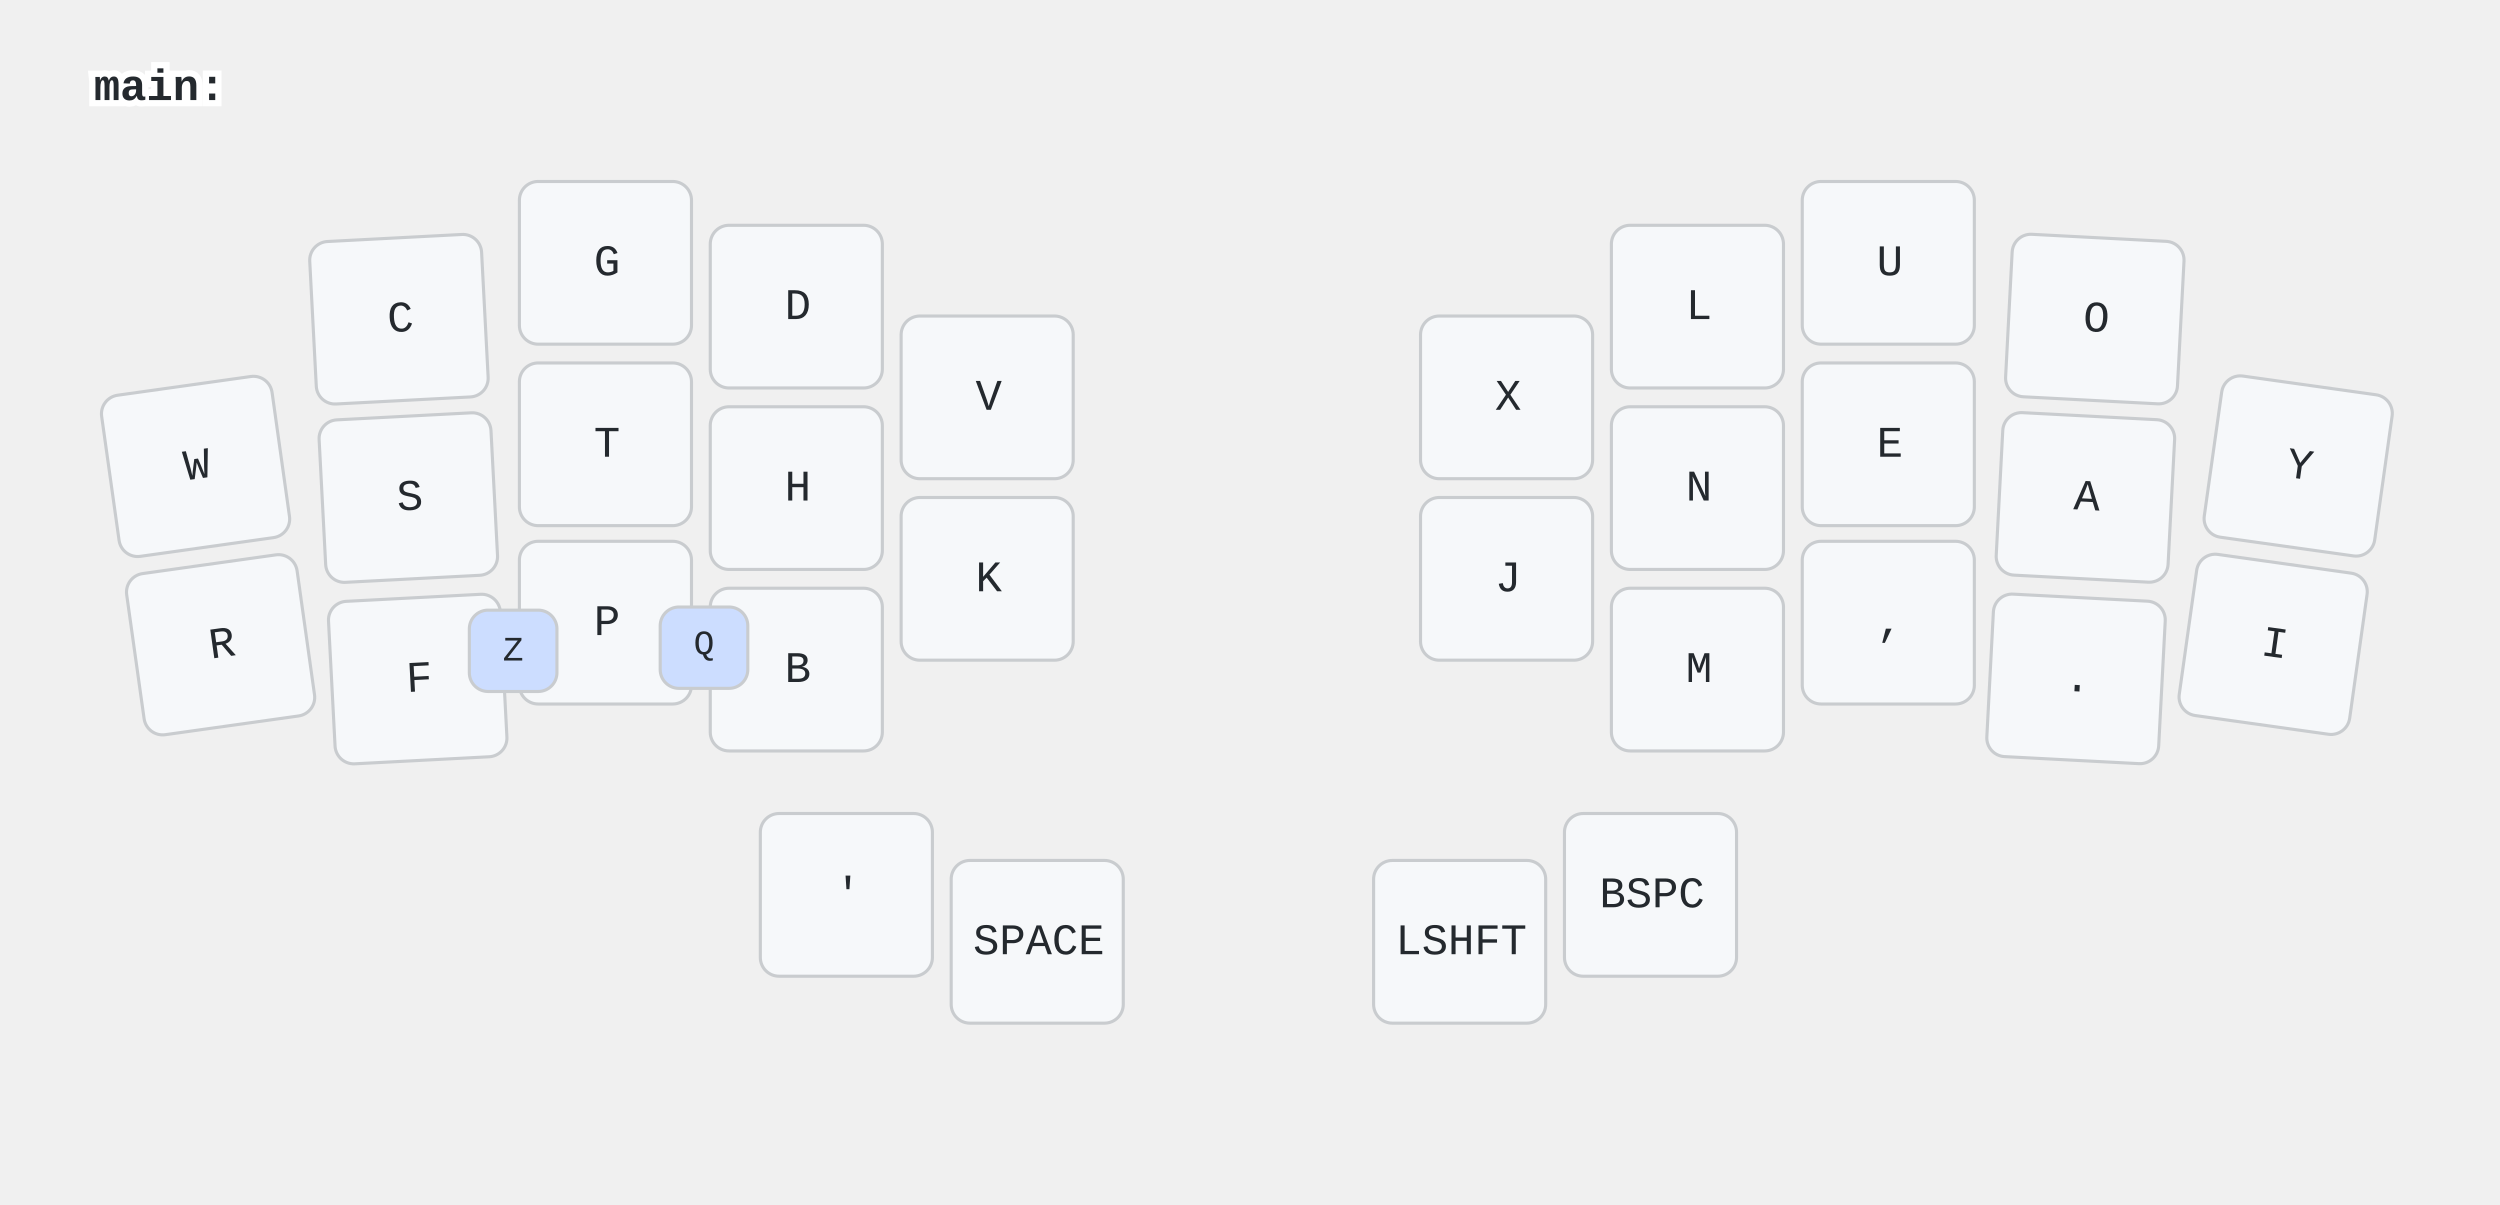
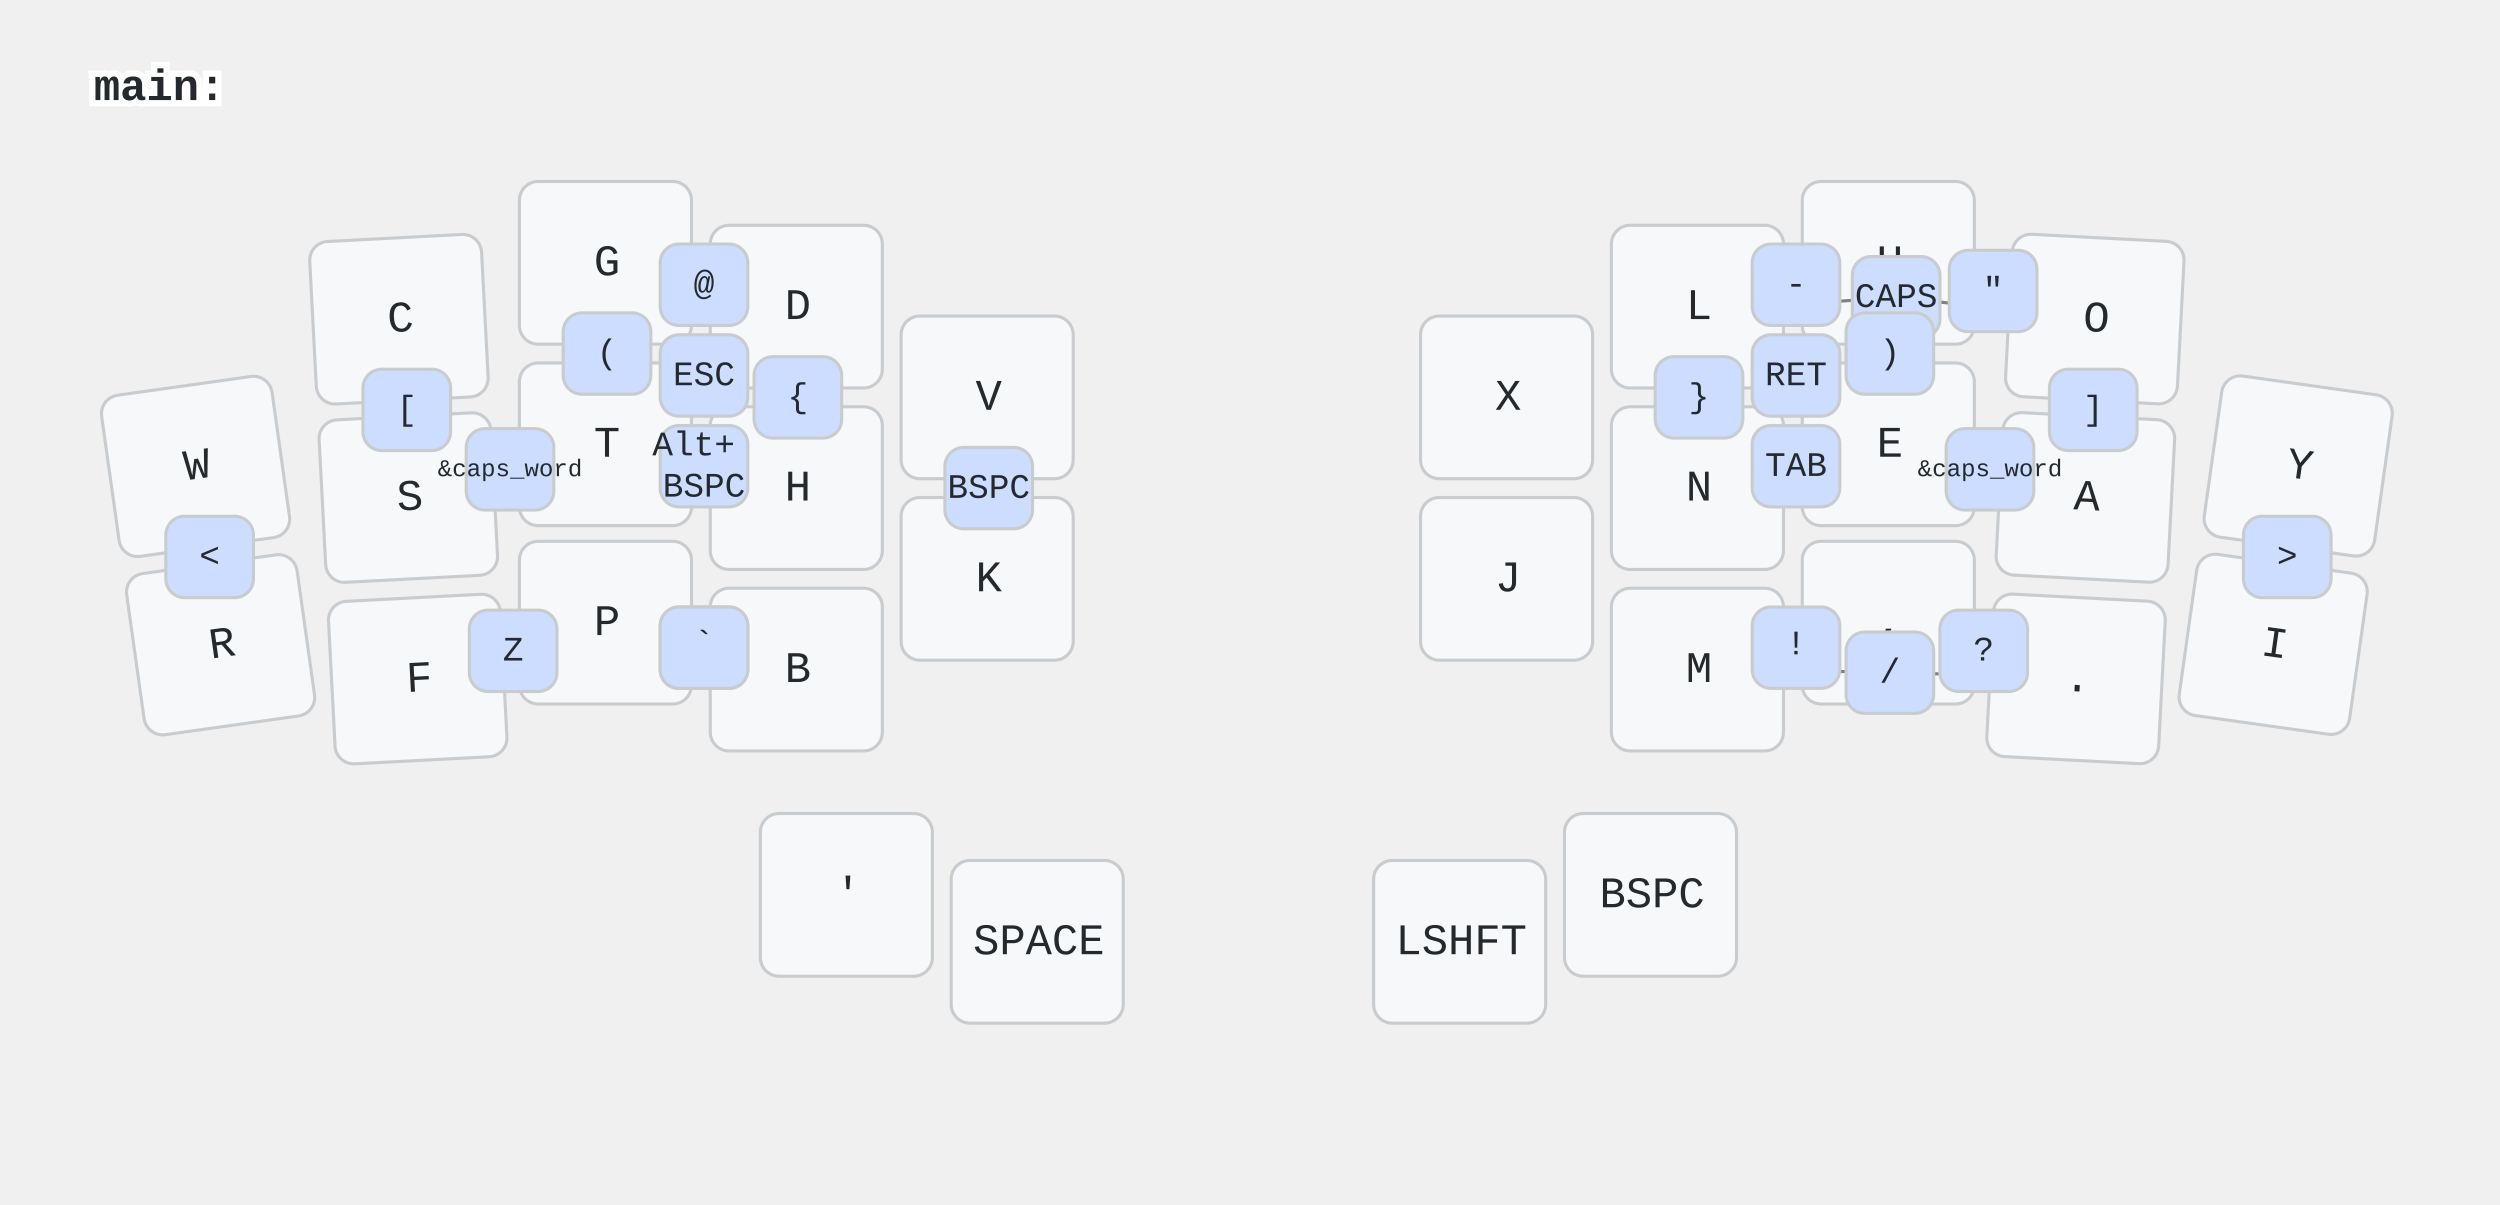
<svg xmlns="http://www.w3.org/2000/svg" width="799" height="385" viewBox="0 0 799 385" class="keymap">
  <style>/* inherit to force styles through use tags */
svg path {
    fill: inherit;
}

/* font and background color specifications */
svg.keymap {
    font-family: SFMono-Regular,Consolas,Liberation Mono,Menlo,monospace;
    font-size: 14px;
    font-kerning: normal;
    text-rendering: optimizeLegibility;
    fill: #24292e;
}

/* default key styling */
rect.key {
    fill: #f6f8fa;
}

rect.key, rect.combo {
    stroke: #c9cccf;
    stroke-width: 1;
}

/* default key side styling, only used is draw_key_sides is set */
rect.side {
    filter: brightness(90%);
}

/* color accent for combo boxes */
rect.combo, rect.combo-separate {
    fill: #cdf;
}

/* color accent for held keys */
rect.held, rect.combo.held {
    fill: #fdd;
}

/* color accent for ghost (optional) keys */
rect.ghost, rect.combo.ghost {
    stroke-dasharray: 4, 4;
    stroke-width: 2;
}

text {
    text-anchor: middle;
    dominant-baseline: middle;
}

/* styling for layer labels */
text.label {
    font-weight: bold;
    text-anchor: start;
    stroke: white;
    stroke-width: 4;
    paint-order: stroke;
}

/* styling for optional footer */
text.footer {
    text-anchor: end;
    dominant-baseline: auto;
    stroke: white;
    stroke-width: 4;
    paint-order: stroke;
}

/* styling for combo tap, and key hold/shifted label text */
text.combo, text.hold, text.shifted {
    font-size: 11px;
}

text.hold {
    text-anchor: middle;
    dominant-baseline: auto;
}

text.shifted {
    text-anchor: middle;
    dominant-baseline: hanging;
}

text.layer-activator {
    text-decoration: underline;
}

/* styling for hold/shifted label text in combo box */
text.combo.hold, text.combo.shifted {
    font-size: 8px;
}

/* lighter symbol for transparent keys */
text.trans {
    fill: #7b7e81;
}

/* styling for combo dendrons */
path.combo {
    stroke-width: 1;
    stroke: gray;
    fill: none;
}

/* Start Tabler Icons Cleanup */
/* cannot use height/width with glyphs */
.icon-tabler &gt; path {
    fill: inherit;
    stroke: inherit;
    stroke-width: 2;
}
/* hide tabler's default box */
.icon-tabler &gt; path[stroke="none"][fill="none"] {
    visibility: hidden;
}
/* End Tabler Icons Cleanup */
</style>
  <g transform="translate(30, 0)" class="layer-main">
    <text x="0" y="28" class="label" id="main">main:</text>
    <g transform="translate(0, 56)">
      <g transform="translate(33, 93) rotate(-8.0)" class="key keypos-0">
        <rect rx="6" ry="6" x="-28" y="-26" width="55" height="52" class="key" />
        <text x="0" y="0" class="key tap">W</text>
      </g>
      <g transform="translate(98, 46) rotate(-3.0)" class="key keypos-1">
        <rect rx="6" ry="6" x="-28" y="-26" width="55" height="52" class="key" />
        <text x="0" y="0" class="key tap">C</text>
      </g>
      <g transform="translate(164, 28)" class="key keypos-2">
        <rect rx="6" ry="6" x="-28" y="-26" width="55" height="52" class="key" />
        <text x="0" y="0" class="key tap">G</text>
      </g>
      <g transform="translate(225, 42)" class="key keypos-3">
        <rect rx="6" ry="6" x="-28" y="-26" width="55" height="52" class="key" />
        <text x="0" y="0" class="key tap">D</text>
      </g>
      <g transform="translate(286, 71)" class="key keypos-4">
        <rect rx="6" ry="6" x="-28" y="-26" width="55" height="52" class="key" />
        <text x="0" y="0" class="key tap">V</text>
      </g>
      <g transform="translate(452, 71)" class="key keypos-5">
        <rect rx="6" ry="6" x="-28" y="-26" width="55" height="52" class="key" />
        <text x="0" y="0" class="key tap">X</text>
      </g>
      <g transform="translate(513, 42)" class="key keypos-6">
        <rect rx="6" ry="6" x="-28" y="-26" width="55" height="52" class="key" />
        <text x="0" y="0" class="key tap">L</text>
      </g>
      <g transform="translate(574, 28)" class="key keypos-7">
        <rect rx="6" ry="6" x="-28" y="-26" width="55" height="52" class="key" />
        <text x="0" y="0" class="key tap">U</text>
      </g>
      <g transform="translate(640, 46) rotate(3.0)" class="key keypos-8">
        <rect rx="6" ry="6" x="-28" y="-26" width="55" height="52" class="key" />
        <text x="0" y="0" class="key tap">O</text>
      </g>
      <g transform="translate(705, 93) rotate(8.0)" class="key keypos-9">
        <rect rx="6" ry="6" x="-28" y="-26" width="55" height="52" class="key" />
        <text x="0" y="0" class="key tap">Y</text>
      </g>
      <g transform="translate(41, 150) rotate(-8.0)" class="key keypos-10">
        <rect rx="6" ry="6" x="-28" y="-26" width="55" height="52" class="key" />
        <text x="0" y="0" class="key tap">R</text>
      </g>
      <g transform="translate(101, 103) rotate(-3.0)" class="key keypos-11">
        <rect rx="6" ry="6" x="-28" y="-26" width="55" height="52" class="key" />
        <text x="0" y="0" class="key tap">S</text>
      </g>
      <g transform="translate(164, 86)" class="key keypos-12">
        <rect rx="6" ry="6" x="-28" y="-26" width="55" height="52" class="key" />
        <text x="0" y="0" class="key tap">T</text>
      </g>
      <g transform="translate(225, 100)" class="key keypos-13">
        <rect rx="6" ry="6" x="-28" y="-26" width="55" height="52" class="key" />
        <text x="0" y="0" class="key tap">H</text>
      </g>
      <g transform="translate(286, 129)" class="key keypos-14">
        <rect rx="6" ry="6" x="-28" y="-26" width="55" height="52" class="key" />
        <text x="0" y="0" class="key tap">K</text>
      </g>
      <g transform="translate(452, 129)" class="key keypos-15">
        <rect rx="6" ry="6" x="-28" y="-26" width="55" height="52" class="key" />
        <text x="0" y="0" class="key tap">J</text>
      </g>
      <g transform="translate(513, 100)" class="key keypos-16">
        <rect rx="6" ry="6" x="-28" y="-26" width="55" height="52" class="key" />
        <text x="0" y="0" class="key tap">N</text>
      </g>
      <g transform="translate(574, 86)" class="key keypos-17">
        <rect rx="6" ry="6" x="-28" y="-26" width="55" height="52" class="key" />
        <text x="0" y="0" class="key tap">E</text>
      </g>
      <g transform="translate(637, 103) rotate(3.0)" class="key keypos-18">
        <rect rx="6" ry="6" x="-28" y="-26" width="55" height="52" class="key" />
        <text x="0" y="0" class="key tap">A</text>
      </g>
      <g transform="translate(697, 150) rotate(8.0)" class="key keypos-19">
        <rect rx="6" ry="6" x="-28" y="-26" width="55" height="52" class="key" />
        <text x="0" y="0" class="key tap">I</text>
      </g>
      <g transform="translate(104, 161) rotate(-3.0)" class="key keypos-20">
        <rect rx="6" ry="6" x="-28" y="-26" width="55" height="52" class="key" />
        <text x="0" y="0" class="key tap">F</text>
      </g>
      <g transform="translate(164, 143)" class="key keypos-21">
        <rect rx="6" ry="6" x="-28" y="-26" width="55" height="52" class="key" />
        <text x="0" y="0" class="key tap">P</text>
      </g>
      <g transform="translate(225, 158)" class="key keypos-22">
        <rect rx="6" ry="6" x="-28" y="-26" width="55" height="52" class="key" />
        <text x="0" y="0" class="key tap">B</text>
      </g>
      <g transform="translate(513, 158)" class="key keypos-23">
        <rect rx="6" ry="6" x="-28" y="-26" width="55" height="52" class="key" />
        <text x="0" y="0" class="key tap">M</text>
      </g>
      <g transform="translate(574, 143)" class="key keypos-24">
        <rect rx="6" ry="6" x="-28" y="-26" width="55" height="52" class="key" />
        <text x="0" y="0" class="key tap">,</text>
      </g>
      <g transform="translate(634, 161) rotate(3.0)" class="key keypos-25">
        <rect rx="6" ry="6" x="-28" y="-26" width="55" height="52" class="key" />
        <text x="0" y="0" class="key tap">.</text>
      </g>
      <g transform="translate(241, 230)" class="key keypos-26">
        <rect rx="6" ry="6" x="-28" y="-26" width="55" height="52" class="key" />
        <text x="0" y="0" class="key tap">'</text>
      </g>
      <g transform="translate(302, 245)" class="key keypos-27">
        <rect rx="6" ry="6" x="-28" y="-26" width="55" height="52" class="key" />
        <text x="0" y="0" class="key tap">SPACE</text>
      </g>
      <g transform="translate(437, 245)" class="key keypos-28">
        <rect rx="6" ry="6" x="-28" y="-26" width="55" height="52" class="key" />
        <text x="0" y="0" class="key tap">LSHFT</text>
      </g>
      <g transform="translate(498, 230)" class="key keypos-29">
        <rect rx="6" ry="6" x="-28" y="-26" width="55" height="52" class="key" />
        <text x="0" y="0" class="key tap">BSPC</text>
      </g>
      <g class="combo combopos-0">
        <rect rx="6" ry="6" x="120" y="139" width="28" height="26" class="combo" />
        <text x="134" y="152" class="combo tap">Z</text>
      </g>
      <g class="combo combopos-1">
        <rect rx="6" ry="6" x="181" y="138" width="28" height="26" class="combo" />
        <text x="195" y="150" class="combo tap">Q</text>
      </g>
+       <g class="combo combopos-2">
+         <rect rx="6" ry="6" x="272" y="87" width="28" height="26" class="combo" />
+         <text x="286" y="100" class="combo tap">BSPC</text>
+       </g>
+       <g class="combo combopos-3">
+         <rect rx="6" ry="6" x="181" y="51" width="28" height="26" class="combo" />
+         <text x="195" y="64" class="combo tap">ESC</text>
+       </g>
+       <g class="combo combopos-4">
+         <rect rx="6" ry="6" x="530" y="51" width="28" height="26" class="combo" />
+         <text x="544" y="64" class="combo tap">RET</text>
+       </g>
+       <g class="combo combopos-5">
+         <path d="M576,39 l-43,3" class="combo" />
+         <path d="M576,39 l45,5" class="combo" />
+         <rect rx="6" ry="6" x="562" y="26" width="28" height="26" class="combo" />
+         <text x="576" y="39" class="combo tap">CAPS</text>
+       </g>
+       <g class="combo combopos-6">
+         <rect rx="6" ry="6" x="530" y="80" width="28" height="26" class="combo" />
+         <text x="544" y="93" class="combo tap">TAB</text>
+       </g>
+       <g class="combo combopos-7">
+         <rect rx="6" ry="6" x="181" y="80" width="28" height="26" class="combo" />
+         <text x="195" y="93" class="combo tap">
+           <tspan x="195" dy="-0.6em">Alt+</tspan>
+           <tspan x="195" dy="1.2em">BSPC</tspan>
+         </text>
+       </g>
+       <g class="combo combopos-8">
+         <rect rx="6" ry="6" x="119" y="81" width="28" height="26" class="combo" />
+         <text x="133" y="94" class="combo tap">
+           <tspan style="font-size: 70%">&amp;caps_word</tspan>
+         </text>
+       </g>
+       <g class="combo combopos-9">
+         <rect rx="6" ry="6" x="592" y="81" width="28" height="26" class="combo" />
+         <text x="606" y="94" class="combo tap">
+           <tspan style="font-size: 70%">&amp;caps_word</tspan>
+         </text>
+       </g>
+       <g class="combo combopos-10">
+         <rect rx="6" ry="6" x="530" y="22" width="28" height="26" class="combo" />
+         <text x="544" y="35" class="combo tap">-</text>
+       </g>
+       <g class="combo combopos-11">
+         <rect rx="6" ry="6" x="181" y="22" width="28" height="26" class="combo" />
+         <text x="195" y="35" class="combo tap">@</text>
+       </g>
+       <g class="combo combopos-12">
+         <rect rx="6" ry="6" x="593" y="24" width="28" height="26" class="combo" />
+         <text x="607" y="37" class="combo tap">"</text>
+       </g>
+       <g class="combo combopos-13">
+         <path d="M574,159 l-41,-1" class="combo" />
+         <path d="M574,159 l41,1" class="combo" />
+         <rect rx="6" ry="6" x="560" y="146" width="28" height="26" class="combo" />
+         <text x="574" y="159" class="combo tap">/</text>
+       </g>
+       <g class="combo combopos-14">
+         <rect rx="6" ry="6" x="181" y="138" width="28" height="26" class="combo" />
+         <text x="195" y="150" class="combo tap">`</text>
+       </g>
+       <g class="combo combopos-15">
+         <rect rx="6" ry="6" x="530" y="138" width="28" height="26" class="combo" />
+         <text x="544" y="150" class="combo tap">!</text>
+       </g>
+       <g class="combo combopos-16">
+         <rect rx="6" ry="6" x="590" y="139" width="28" height="26" class="combo" />
+         <text x="604" y="152" class="combo tap">?</text>
+       </g>
+       <g class="combo combopos-17">
+         <rect rx="6" ry="6" x="23" y="109" width="28" height="26" class="combo" />
+         <text x="37" y="122" class="combo tap">&lt;</text>
+       </g>
+       <g class="combo combopos-18">
+         <rect rx="6" ry="6" x="86" y="62" width="28" height="26" class="combo" />
+         <text x="100" y="75" class="combo tap">[</text>
+       </g>
+       <g class="combo combopos-19">
+         <rect rx="6" ry="6" x="150" y="44" width="28" height="26" class="combo" />
+         <text x="164" y="57" class="combo tap">(</text>
+       </g>
+       <g class="combo combopos-20">
+         <rect rx="6" ry="6" x="211" y="58" width="28" height="26" class="combo" />
+         <text x="225" y="71" class="combo tap">{</text>
+       </g>
+       <g class="combo combopos-21">
+         <rect rx="6" ry="6" x="687" y="109" width="28" height="26" class="combo" />
+         <text x="701" y="122" class="combo tap">&gt;</text>
+       </g>
+       <g class="combo combopos-22">
+         <rect rx="6" ry="6" x="499" y="58" width="28" height="26" class="combo" />
+         <text x="513" y="71" class="combo tap">}</text>
+       </g>
+       <g class="combo combopos-23">
+         <rect rx="6" ry="6" x="560" y="44" width="28" height="26" class="combo" />
+         <text x="574" y="57" class="combo tap">)</text>
+       </g>
+       <g class="combo combopos-24">
+         <rect rx="6" ry="6" x="625" y="62" width="28" height="26" class="combo" />
+         <text x="639" y="75" class="combo tap">]</text>
+       </g>
    </g>
  </g>
</svg>
